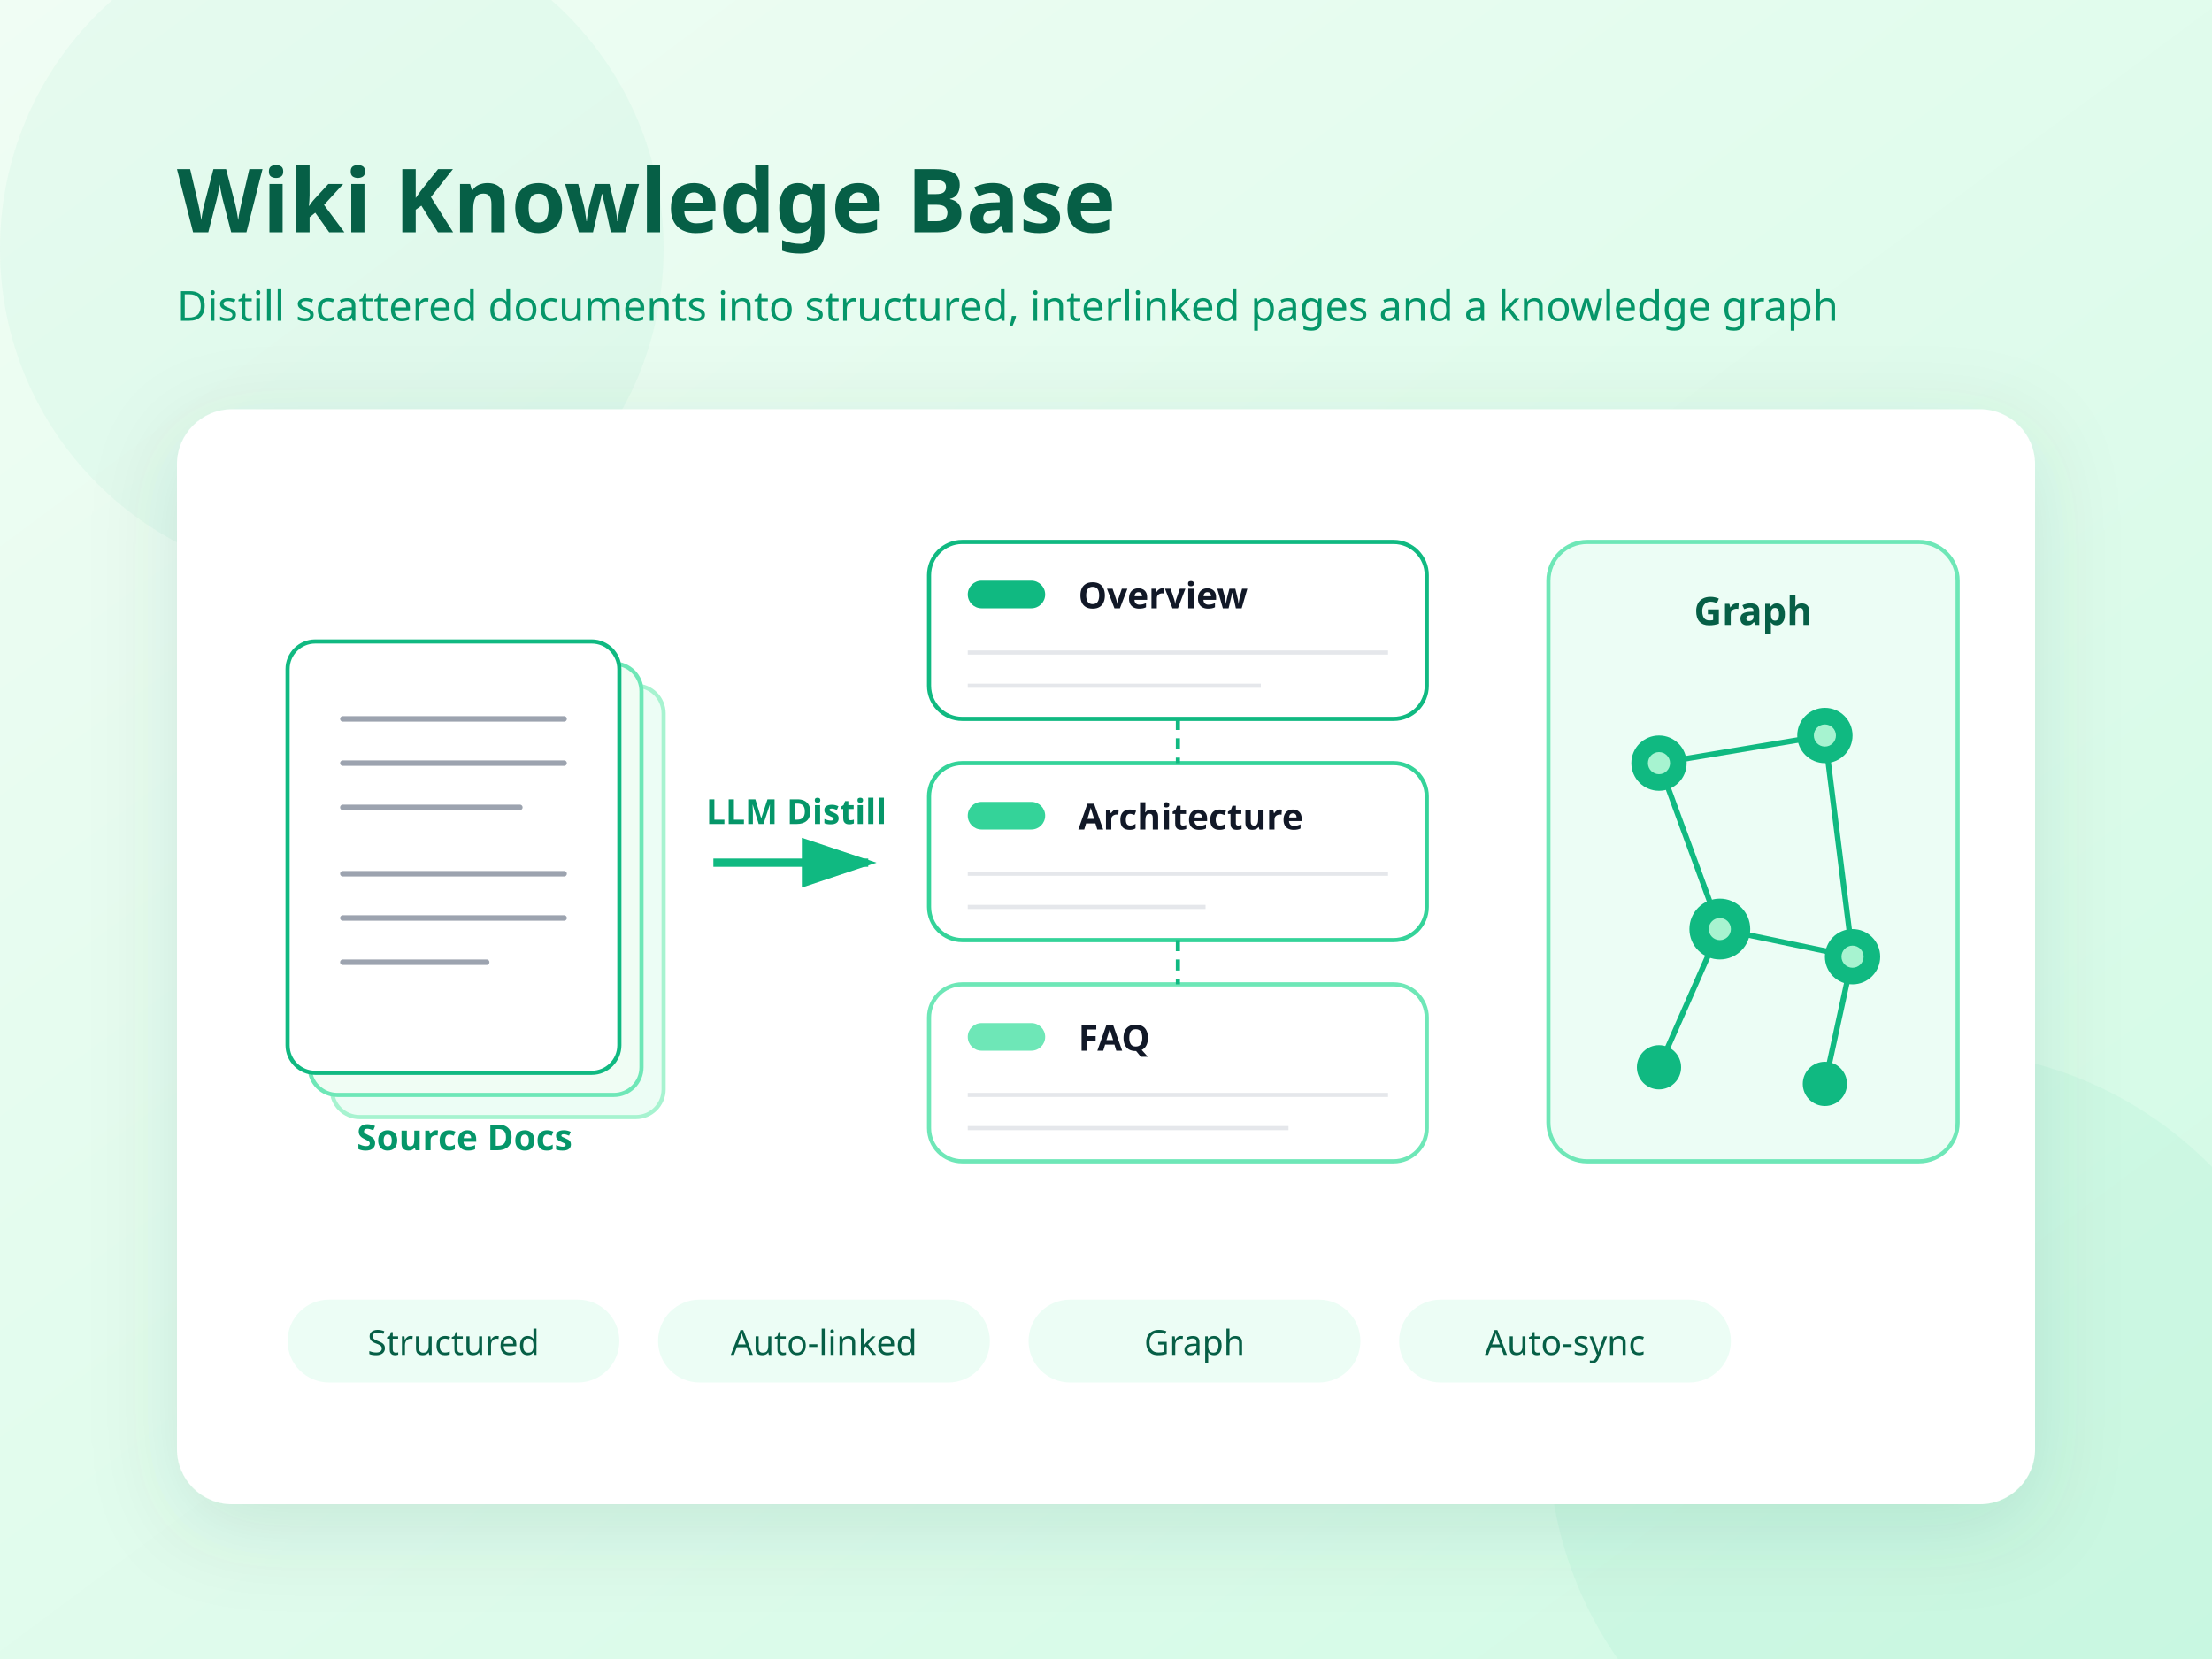
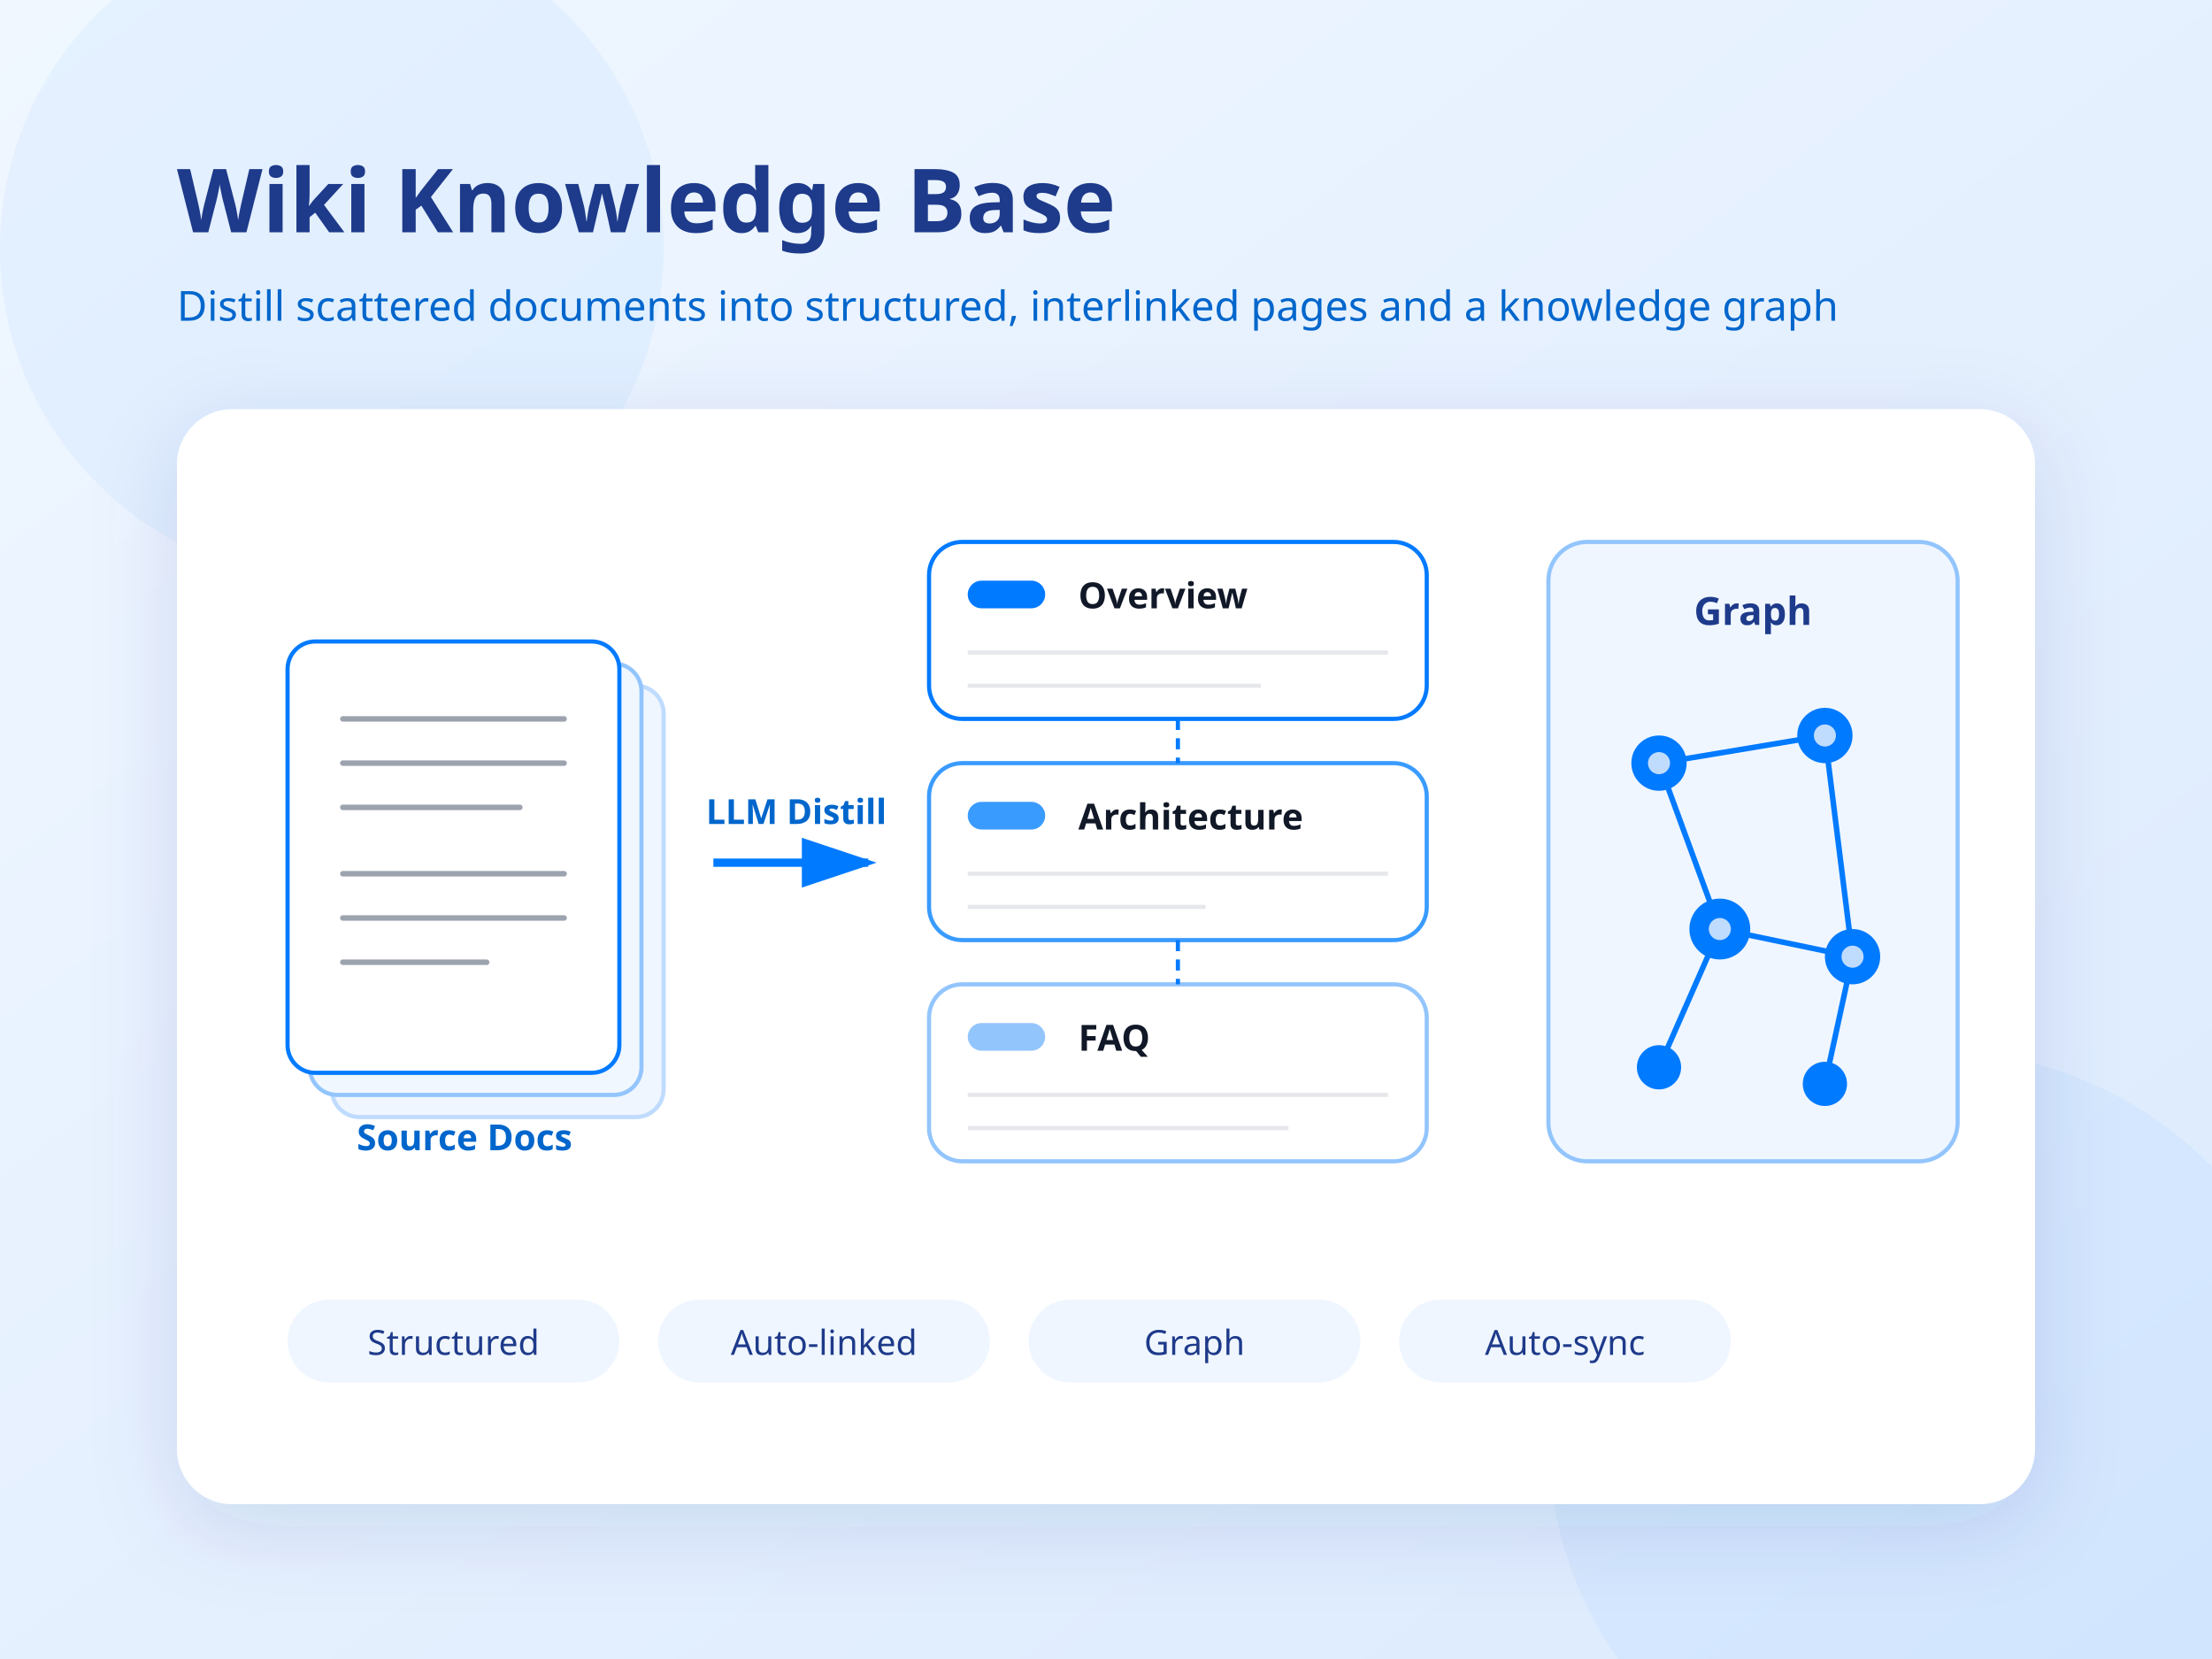
<svg xmlns="http://www.w3.org/2000/svg" viewBox="0 0 800 600">
  <defs>
    <linearGradient id="bg3" x1="0%" y1="0%" x2="100%" y2="100%">
-       <stop offset="0%" stop-color="#F0FDF4" />
-       <stop offset="100%" stop-color="#D1FAE5" />
+       <stop offset="0%" stop-color="#F0F7FF" />
+       <stop offset="100%" stop-color="#DBEAFE" />
    </linearGradient>
    <filter id="soft3" x="-20%" y="-20%" width="140%" height="140%">
-       <feDropShadow dx="0" dy="8" stdDeviation="16" flood-color="#065F46" flood-opacity="0.12" />
+       <feDropShadow dx="0" dy="8" stdDeviation="16" flood-color="#1E3A8A" flood-opacity="0.12" />
    </filter>
  </defs>
  <rect width="800" height="600" fill="url(#bg3)" />
-   <circle cx="120" cy="90" r="120" fill="#10B981" opacity="0.05" />
-   <circle cx="700" cy="520" r="140" fill="#34D399" opacity="0.06" />
-   <text x="64" y="84" font-family="PingFang SC, sans-serif" font-size="32" font-weight="700" fill="#065F46">Wiki Knowledge Base</text>
-   <text x="64" y="116" font-family="PingFang SC, sans-serif" font-size="15" fill="#059669">Distill scattered documents into structured, interlinked pages and a knowledge graph</text>
+   <circle cx="120" cy="90" r="120" fill="#007AFF" opacity="0.05" />
+   <circle cx="700" cy="520" r="140" fill="#3A9BFF" opacity="0.06" />
+   <text x="64" y="84" font-family="PingFang SC, sans-serif" font-size="32" font-weight="700" fill="#1E3A8A">Wiki Knowledge Base</text>
+   <text x="64" y="116" font-family="PingFang SC, sans-serif" font-size="15" fill="#0066CC">Distill scattered documents into structured, interlinked pages and a knowledge graph</text>
  <g filter="url(#soft3)">
    <rect x="64" y="148" width="672" height="396" rx="20" fill="#FFFFFF" />
  </g>
  <g transform="translate(104, 232)">
-     <rect x="16" y="16" width="120" height="156" rx="10" fill="#ECFDF5" stroke="#A7F3D0" stroke-width="1.5" />
-     <rect x="8" y="8" width="120" height="156" rx="10" fill="#F0FDF4" stroke="#6EE7B7" stroke-width="1.5" />
-     <rect x="0" y="0" width="120" height="156" rx="10" fill="#FFFFFF" stroke="#10B981" stroke-width="1.5" />
+     <rect x="16" y="16" width="120" height="156" rx="10" fill="#EFF6FF" stroke="#BFDBFE" stroke-width="1.5" />
+     <rect x="8" y="8" width="120" height="156" rx="10" fill="#F0F7FF" stroke="#93C5FD" stroke-width="1.5" />
+     <rect x="0" y="0" width="120" height="156" rx="10" fill="#FFFFFF" stroke="#007AFF" stroke-width="1.5" />
    <g stroke="#9CA3AF" stroke-width="2" stroke-linecap="round">
      <line x1="20" y1="28" x2="100" y2="28" />
      <line x1="20" y1="44" x2="100" y2="44" />
      <line x1="20" y1="60" x2="84" y2="60" />
      <line x1="20" y1="84" x2="100" y2="84" />
      <line x1="20" y1="100" x2="100" y2="100" />
      <line x1="20" y1="116" x2="72" y2="116" />
    </g>
-     <text x="64" y="184" font-family="PingFang SC, sans-serif" font-size="13" font-weight="600" fill="#059669" text-anchor="middle">Source Docs</text>
+     <text x="64" y="184" font-family="PingFang SC, sans-serif" font-size="13" font-weight="600" fill="#0066CC" text-anchor="middle">Source Docs</text>
  </g>
  <g transform="translate(258, 300)">
-     <path d="M0 12 H56" stroke="#10B981" stroke-width="3" marker-end="url(#arr3)" />
-     <text x="30" y="-2" font-family="PingFang SC, sans-serif" font-size="12.5" font-weight="600" fill="#059669" text-anchor="middle">LLM Distill</text>
+     <path d="M0 12 H56" stroke="#007AFF" stroke-width="3" marker-end="url(#arr3)" />
+     <text x="30" y="-2" font-family="PingFang SC, sans-serif" font-size="12.5" font-weight="600" fill="#0066CC" text-anchor="middle">LLM Distill</text>
  </g>
  <g transform="translate(336, 196)">
-     <rect width="180" height="64" rx="12" fill="#FFFFFF" stroke="#10B981" stroke-width="1.5" />
-     <rect x="14" y="14" width="28" height="10" rx="5" fill="#10B981" />
+     <rect width="180" height="64" rx="12" fill="#FFFFFF" stroke="#007AFF" stroke-width="1.5" />
+     <rect x="14" y="14" width="28" height="10" rx="5" fill="#007AFF" />
    <text x="54" y="24" font-family="PingFang SC, sans-serif" font-size="13" font-weight="600" fill="#111827">Overview</text>
    <line x1="14" y1="40" x2="166" y2="40" stroke="#E5E7EB" stroke-width="1.5" />
    <line x1="14" y1="52" x2="120" y2="52" stroke="#E5E7EB" stroke-width="1.5" />
  </g>
  <g transform="translate(336, 276)">
-     <rect width="180" height="64" rx="12" fill="#FFFFFF" stroke="#34D399" stroke-width="1.5" />
-     <rect x="14" y="14" width="28" height="10" rx="5" fill="#34D399" />
+     <rect width="180" height="64" rx="12" fill="#FFFFFF" stroke="#3A9BFF" stroke-width="1.5" />
+     <rect x="14" y="14" width="28" height="10" rx="5" fill="#3A9BFF" />
    <text x="54" y="24" font-family="PingFang SC, sans-serif" font-size="13" font-weight="600" fill="#111827">Architecture</text>
    <line x1="14" y1="40" x2="166" y2="40" stroke="#E5E7EB" stroke-width="1.5" />
    <line x1="14" y1="52" x2="100" y2="52" stroke="#E5E7EB" stroke-width="1.5" />
  </g>
  <g transform="translate(336, 356)">
-     <rect width="180" height="64" rx="12" fill="#FFFFFF" stroke="#6EE7B7" stroke-width="1.5" />
-     <rect x="14" y="14" width="28" height="10" rx="5" fill="#6EE7B7" />
+     <rect width="180" height="64" rx="12" fill="#FFFFFF" stroke="#93C5FD" stroke-width="1.5" />
+     <rect x="14" y="14" width="28" height="10" rx="5" fill="#93C5FD" />
    <text x="54" y="24" font-family="PingFang SC, sans-serif" font-size="13" font-weight="600" fill="#111827">FAQ</text>
    <line x1="14" y1="40" x2="166" y2="40" stroke="#E5E7EB" stroke-width="1.5" />
    <line x1="14" y1="52" x2="130" y2="52" stroke="#E5E7EB" stroke-width="1.5" />
  </g>
-   <g stroke="#10B981" stroke-width="1.5" stroke-dasharray="4,3">
+   <g stroke="#007AFF" stroke-width="1.5" stroke-dasharray="4,3">
    <path d="M426 260 V276" fill="none" />
    <path d="M426 340 V356" fill="none" />
  </g>
  <g transform="translate(560, 196)">
-     <rect width="148" height="224" rx="14" fill="#ECFDF5" stroke="#6EE7B7" stroke-width="1.5" />
-     <text x="74" y="30" font-family="PingFang SC, sans-serif" font-size="14" font-weight="700" fill="#065F46" text-anchor="middle">Graph</text>
-     <g stroke="#10B981" stroke-width="2">
+     <rect width="148" height="224" rx="14" fill="#EFF6FF" stroke="#93C5FD" stroke-width="1.5" />
+     <text x="74" y="30" font-family="PingFang SC, sans-serif" font-size="14" font-weight="700" fill="#1E3A8A" text-anchor="middle">Graph</text>
+     <g stroke="#007AFF" stroke-width="2">
      <line x1="40" y1="80" x2="100" y2="70" />
      <line x1="40" y1="80" x2="62" y2="140" />
      <line x1="100" y1="70" x2="110" y2="150" />
      <line x1="62" y1="140" x2="110" y2="150" />
      <line x1="62" y1="140" x2="40" y2="190" />
      <line x1="110" y1="150" x2="100" y2="196" />
    </g>
-     <g fill="#10B981">
+     <g fill="#007AFF">
      <circle cx="40" cy="80" r="10" />
      <circle cx="100" cy="70" r="10" />
      <circle cx="62" cy="140" r="11" />
      <circle cx="110" cy="150" r="10" />
      <circle cx="40" cy="190" r="8" />
      <circle cx="100" cy="196" r="8" />
    </g>
-     <g fill="#A7F3D0">
+     <g fill="#BFDBFE">
      <circle cx="40" cy="80" r="4" />
      <circle cx="100" cy="70" r="4" />
      <circle cx="62" cy="140" r="4" />
      <circle cx="110" cy="150" r="4" />
    </g>
  </g>
-   <g transform="translate(104, 470)" font-family="PingFang SC, sans-serif" font-size="12.5" fill="#065F46" text-anchor="middle">
-     <rect x="0" y="0" width="120" height="30" rx="15" fill="#ECFDF5" />
+   <g transform="translate(104, 470)" font-family="PingFang SC, sans-serif" font-size="12.5" fill="#1E3A8A" text-anchor="middle">
+     <rect x="0" y="0" width="120" height="30" rx="15" fill="#EFF6FF" />
    <text x="60" y="20">Structured</text>
-     <rect x="134" y="0" width="120" height="30" rx="15" fill="#ECFDF5" />
+     <rect x="134" y="0" width="120" height="30" rx="15" fill="#EFF6FF" />
    <text x="194" y="20">Auto-linked</text>
-     <rect x="268" y="0" width="120" height="30" rx="15" fill="#ECFDF5" />
+     <rect x="268" y="0" width="120" height="30" rx="15" fill="#EFF6FF" />
    <text x="328" y="20">Graph</text>
-     <rect x="402" y="0" width="120" height="30" rx="15" fill="#ECFDF5" />
+     <rect x="402" y="0" width="120" height="30" rx="15" fill="#EFF6FF" />
    <text x="462" y="20">Auto-sync</text>
  </g>
  <defs>
    <marker id="arr3" markerWidth="9" markerHeight="9" refX="8" refY="3" orient="auto">
-       <polygon points="0 0, 9 3, 0 6" fill="#10B981" />
+       <polygon points="0 0, 9 3, 0 6" fill="#007AFF" />
    </marker>
  </defs>
</svg>
